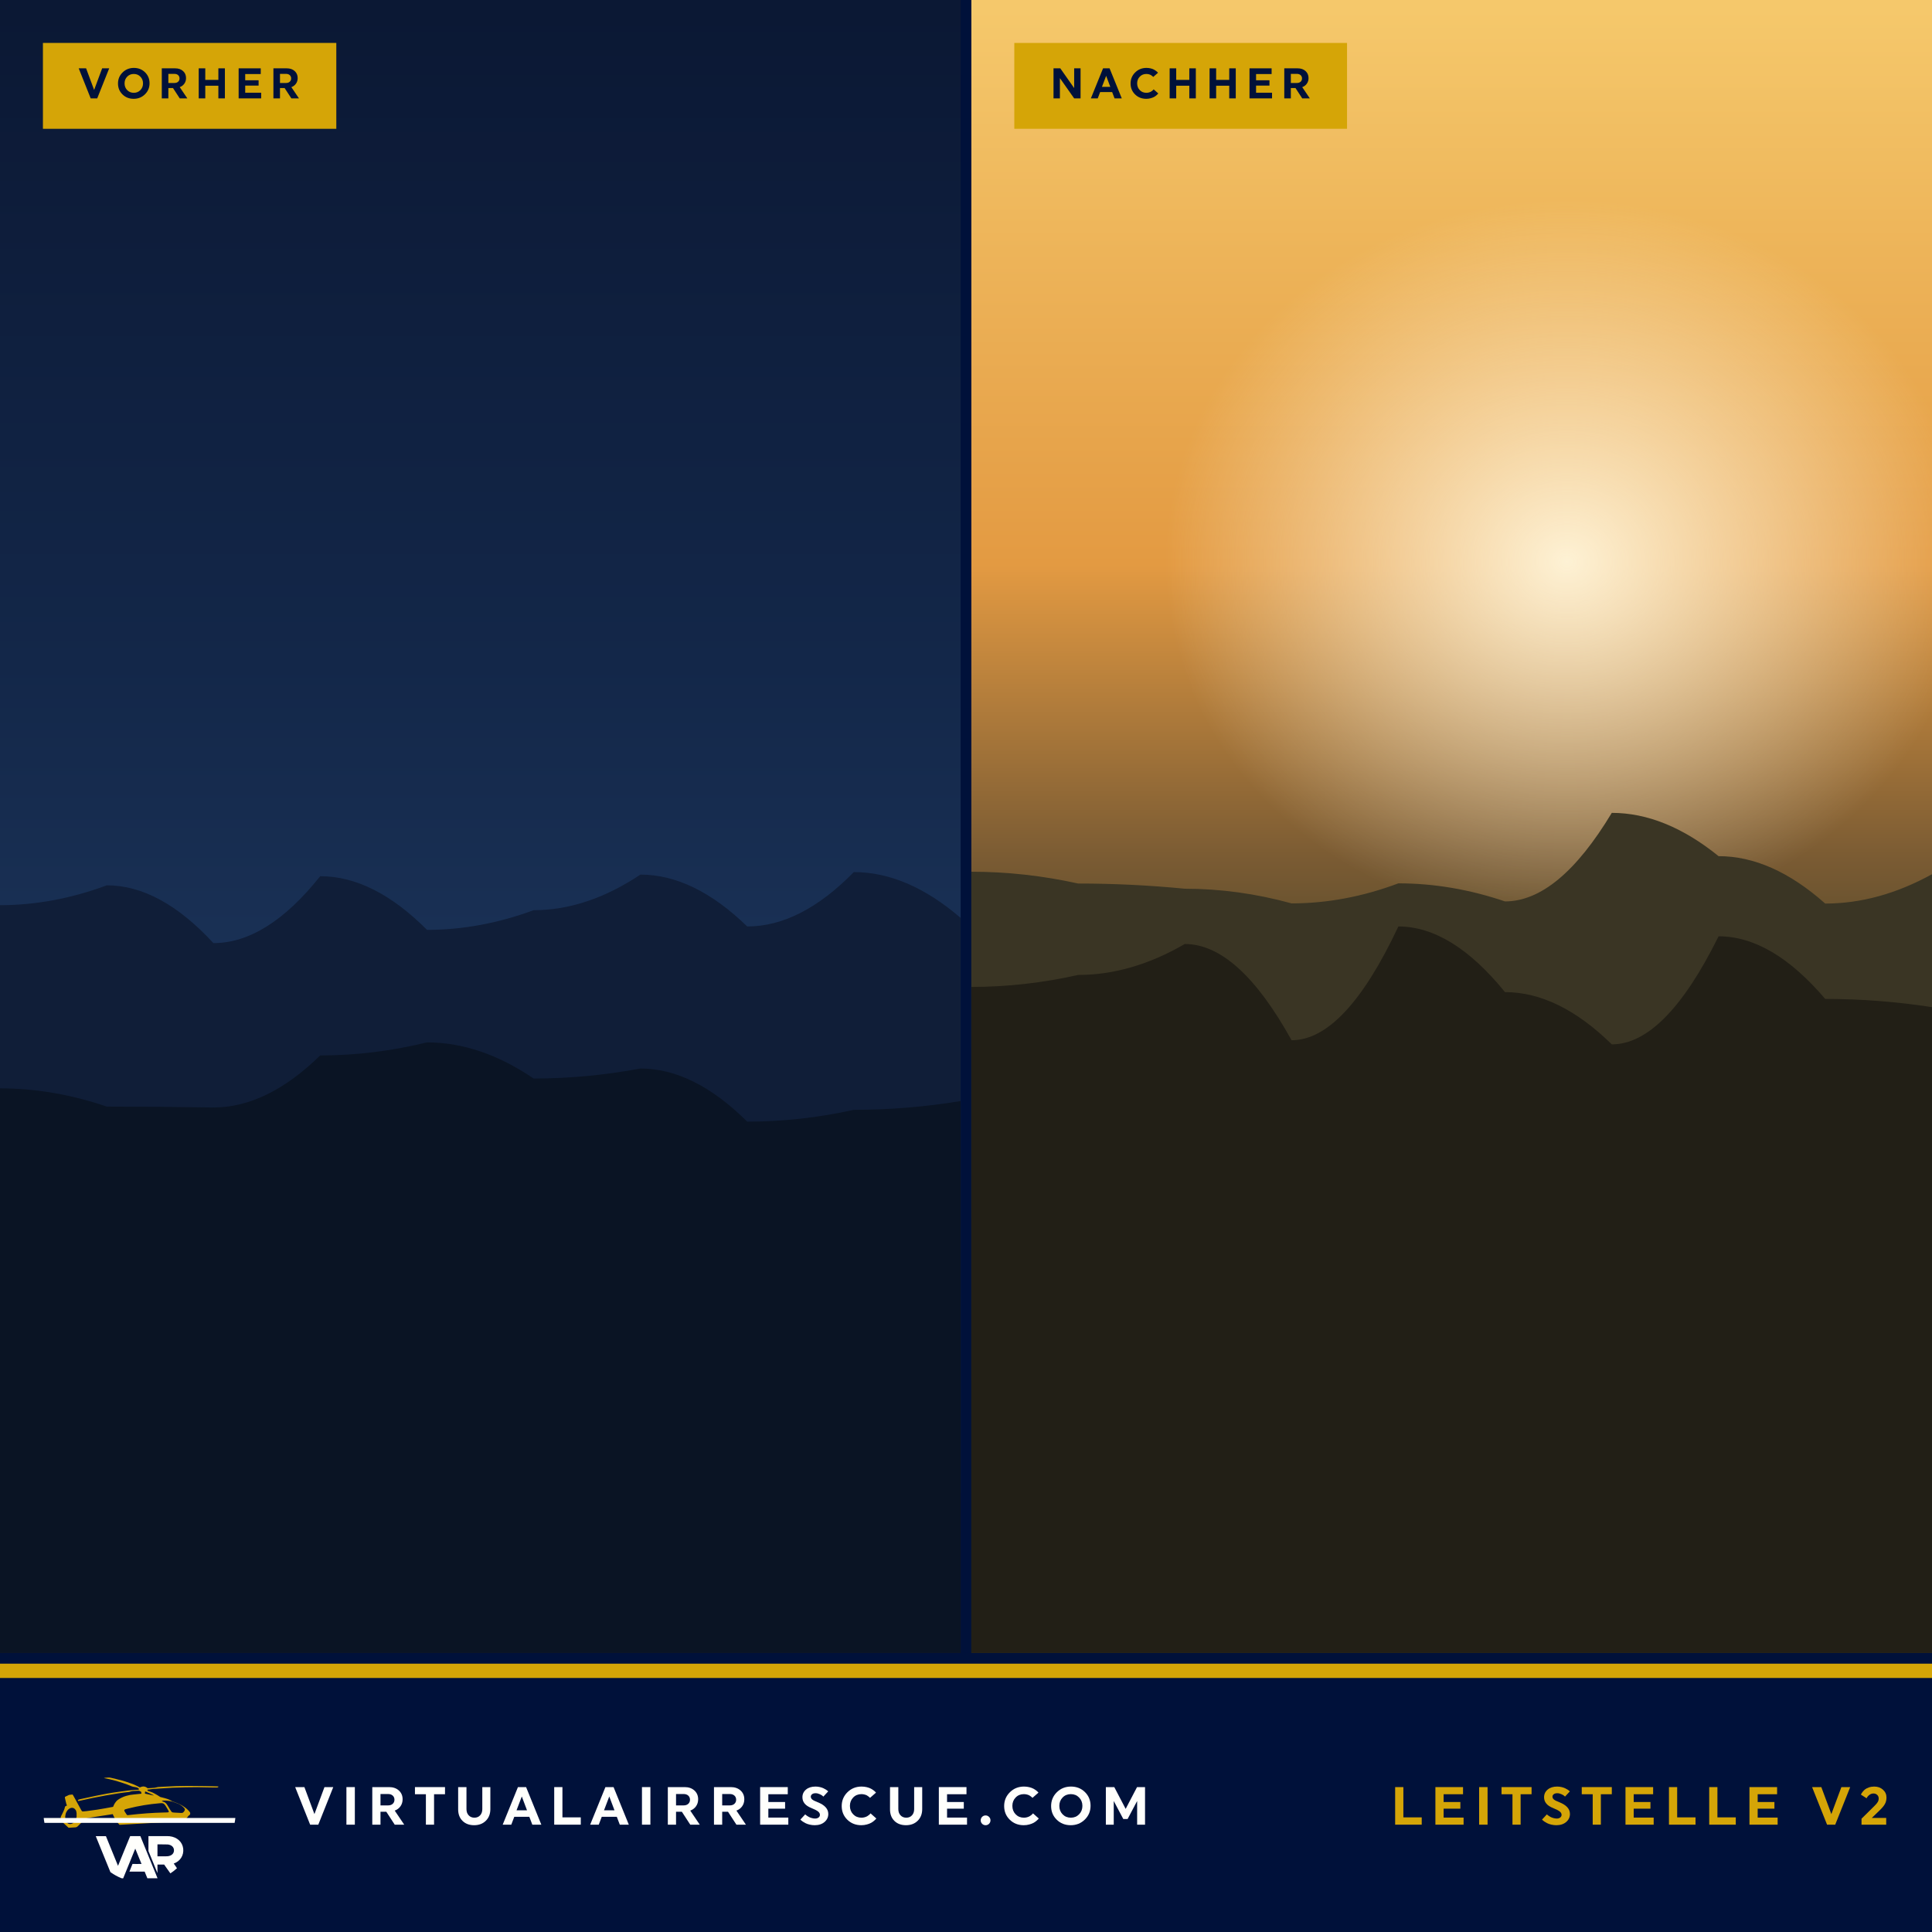
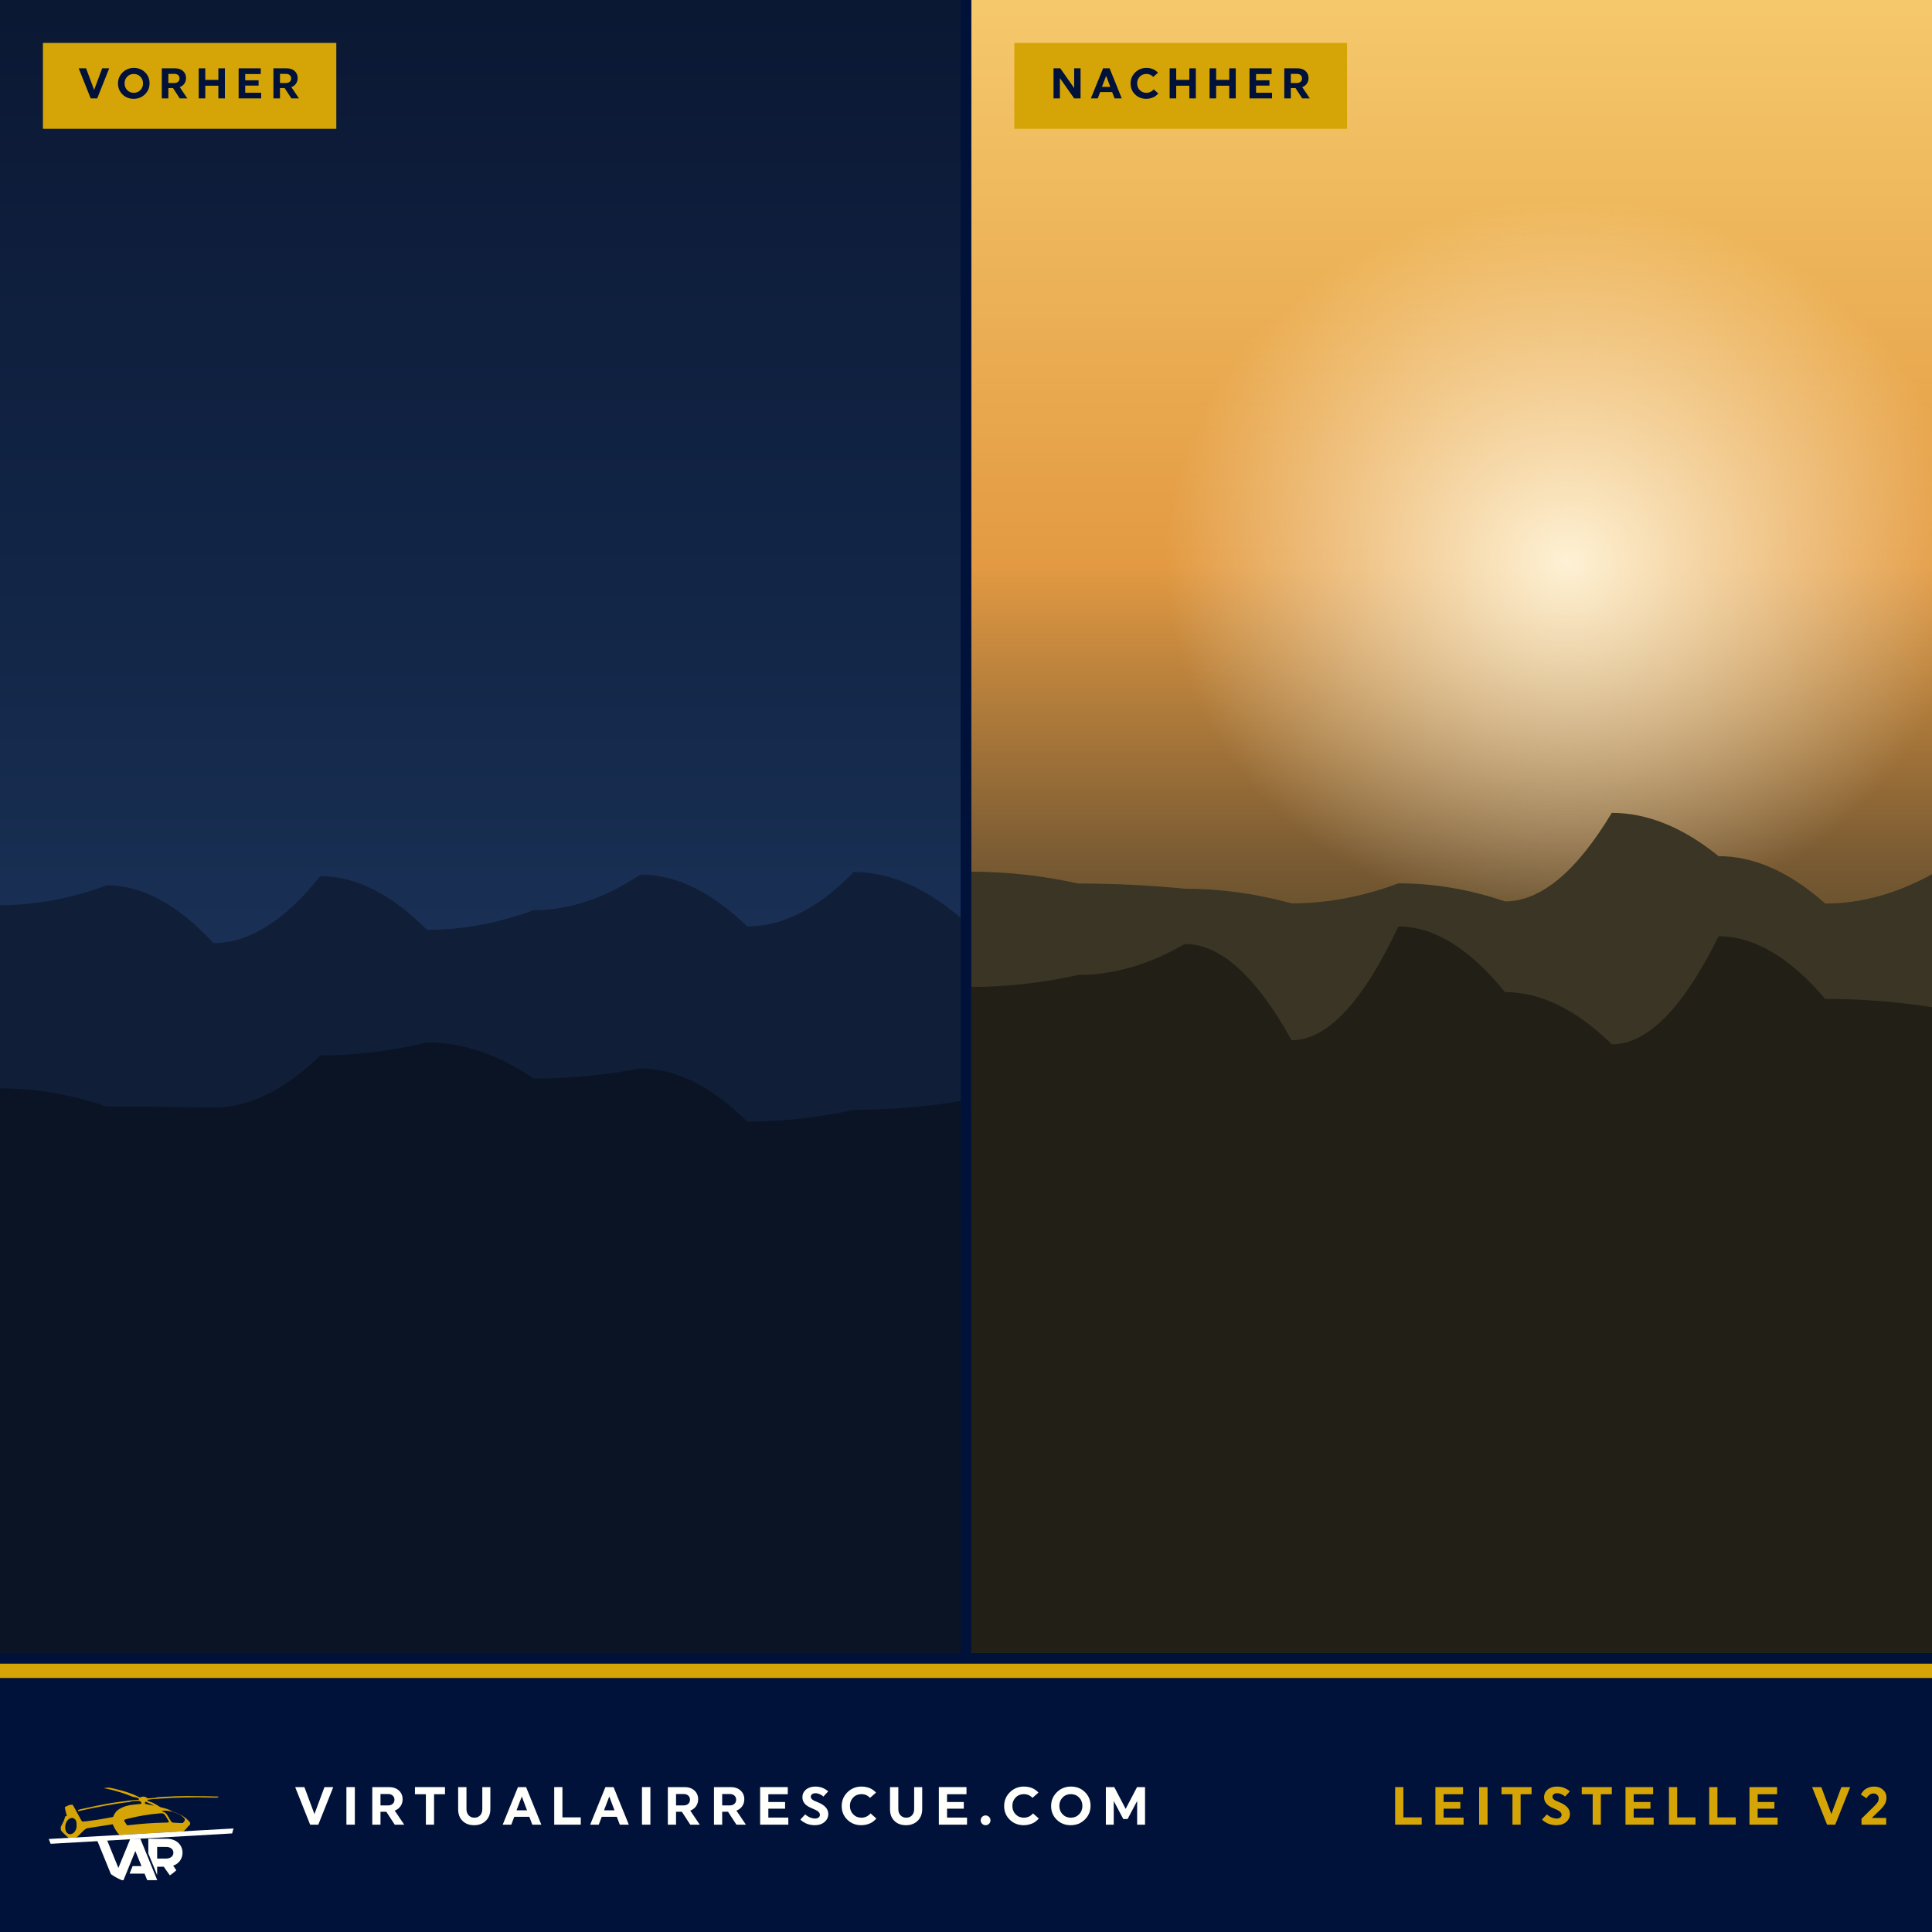
<svg xmlns="http://www.w3.org/2000/svg" viewBox="0 0 1080 1080" width="1080" height="1080">
  <rect width="1080" height="1080" fill="#00113A" />
  <defs>
    <clipPath id="cmp40">
      <rect x="0.0" y="0" width="537.0" height="924" />
    </clipPath>
  </defs>
  <g clip-path="url(#cmp40)">
    <g transform="translate(0.0,0)">
      <defs>
        <linearGradient id="sc41" x1="0" y1="0" x2="0" y2="1">
          <stop offset="0%" stop-color="#0B1834" />
          <stop offset="40%" stop-color="#132749" />
          <stop offset="62%" stop-color="#1B3358" />
          <stop offset="100%" stop-color="#0A1426" />
        </linearGradient>
      </defs>
      <rect width="537.0" height="924" fill="url(#sc41)" />
      <path d="M0,924 L0,506.0 Q29.8,506.0 59.7,494.9 Q89.5,494.9 119.3,527.2 Q149.2,527.2 179.0,489.8 Q208.8,489.8 238.7,519.8 Q268.5,519.8 298.3,508.8 Q328.2,508.8 358.0,488.9 Q387.8,488.9 417.7,517.9 Q447.5,517.9 477.3,487.5 Q507.2,487.5 537.0,513.1 L537.0,924 Z" fill="#101E38" />
      <path d="M0,924 L0,608.4 Q29.8,608.4 59.7,618.6 Q89.5,618.6 119.3,619.1 Q149.2,619.1 179.0,590.0 Q208.8,590.0 238.7,582.7 Q268.5,582.7 298.3,602.9 Q328.2,602.9 358.0,597.3 Q387.8,597.3 417.7,627.0 Q447.5,627.0 477.3,620.4 Q507.2,620.4 537.0,615.5 L537.0,924 Z" fill="#0A1424" />
    </g>
  </g>
  <rect x="24.0" y="24" width="164" height="48" fill="#D5A507" />
  <g fill="#00113A" transform="translate(44.0,55.0)">
    <path transform="translate(0.00,0) scale(0.024,-0.024)" d="M279.0 0.0 0.0 700.0H172.0L359.0 197.0L546.0 700.0H710.0L431.0 0.0Z" />
    <path transform="translate(20.88,0) scale(0.024,-0.024)" d="M413.0 130.0Q505.0 130.0 566.5 193.0Q628.0 256.0 628.0 350.0Q628.0 443.0 566.5 506.0Q505.0 569.0 413.0 569.0Q320.0 569.0 259.0 506.0Q198.0 443.0 198.0 350.0Q198.0 256.0 259.0 193.0Q320.0 130.0 413.0 130.0ZM152.0 604.5Q259.0 710.0 415.0 710.0Q571.0 710.0 675.5 607.0Q780.0 504.0 780.0 352.0Q780.0 200.0 673.0 95.0Q566.0 -10.0 410.0 -10.0Q254.0 -10.0 149.5 92.5Q45.0 195.0 45.0 347.0Q45.0 499.0 152.0 604.5Z" />
    <path transform="translate(44.52,0) scale(0.024,-0.024)" d="M374.0 571.0H233.0V359.0H374.0Q429.0 359.0 461.0 388.5Q493.0 418.0 493.0 465.0Q493.0 512.0 461.0 541.5Q429.0 571.0 374.0 571.0ZM80.0 0.0V700.0H393.0Q505.0 700.0 575.0 637.0Q645.0 574.0 645.0 473.0Q645.0 399.0 605.5 343.0Q566.0 287.0 498.0 262.0L675.0 0.0H498.0L341.0 241.0H233.0V0.0Z" />
    <path transform="translate(65.16,0) scale(0.024,-0.024)" d="M538.0 0.0V295.0H233.0V0.0H80.0V700.0H233.0V431.0H538.0V700.0H690.0V0.0Z" />
    <path transform="translate(87.48,0) scale(0.024,-0.024)" d="M605.0 0.0H80.0V700.0H595.0V567.0H233.0V422.0H545.0V298.0H233.0V132.0H605.0Z" />
    <path transform="translate(106.92,0) scale(0.024,-0.024)" d="M374.0 571.0H233.0V359.0H374.0Q429.0 359.0 461.0 388.5Q493.0 418.0 493.0 465.0Q493.0 512.0 461.0 541.5Q429.0 571.0 374.0 571.0ZM80.0 0.0V700.0H393.0Q505.0 700.0 575.0 637.0Q645.0 574.0 645.0 473.0Q645.0 399.0 605.5 343.0Q566.0 287.0 498.0 262.0L675.0 0.0H498.0L341.0 241.0H233.0V0.0Z" />
  </g>
  <defs>
    <clipPath id="cmp42">
      <rect x="543.0" y="0" width="537.0" height="924" />
    </clipPath>
  </defs>
  <g clip-path="url(#cmp42)">
    <g transform="translate(543.0,0)">
      <defs>
        <linearGradient id="sc43" x1="0" y1="0" x2="0" y2="1">
          <stop offset="0%" stop-color="#F5C86B" />
          <stop offset="34%" stop-color="#E39A42" />
          <stop offset="52%" stop-color="#7A5B33" />
          <stop offset="70%" stop-color="#22301F" />
          <stop offset="100%" stop-color="#141D14" />
        </linearGradient>
        <radialGradient id="sc43s">
          <stop offset="0%" stop-color="#FFF6DC" stop-opacity=".95" />
          <stop offset="100%" stop-color="#FFF6DC" stop-opacity="0" />
        </radialGradient>
      </defs>
      <rect width="537.0" height="924" fill="url(#sc43)" />
      <ellipse cx="333" cy="314" rx="226" ry="203" fill="url(#sc43s)" />
      <path d="M0,924 L0,487.3 Q29.8,487.3 59.7,493.9 Q89.5,493.9 119.3,496.8 Q149.2,496.8 179.0,505.0 Q208.8,505.0 238.7,493.8 Q268.5,493.8 298.3,503.9 Q328.2,503.9 358.0,454.4 Q387.8,454.4 417.7,478.6 Q447.5,478.6 477.3,505.1 Q507.2,505.1 537.0,488.7 L537.0,924 Z" fill="#3A3524" />
      <path d="M0,924 L0,551.7 Q29.8,551.7 59.7,545.0 Q89.5,545.0 119.3,527.7 Q149.2,527.7 179.0,581.5 Q208.8,581.5 238.7,517.9 Q268.5,517.9 298.3,554.6 Q328.2,554.6 358.0,583.8 Q387.8,583.8 417.7,523.4 Q447.5,523.4 477.3,558.4 Q507.2,558.4 537.0,563.0 L537.0,924 Z" fill="#221F16" />
    </g>
  </g>
  <rect x="567.0" y="24" width="186" height="48" fill="#D5A507" />
  <g fill="#00113A" transform="translate(587.0,55.0)">
    <path transform="translate(0.00,0) scale(0.024,-0.024)" d="M561.0 0.0 229.0 472.0V0.0H80.0V700.0H238.0L561.0 240.0V700.0H710.0V0.0Z" />
    <path transform="translate(22.80,0) scale(0.024,-0.024)" d="M356.0 525.0 258.0 268.0H453.0ZM436.0 700.0 720.0 0.0H552.0L496.0 147.0H216.0L160.0 0.0H0.0L284.0 700.0Z" />
    <path transform="translate(43.92,0) scale(0.024,-0.024)" d="M415.0 710.0Q467.0 710.0 513.5 698.5Q560.0 687.0 590.0 670.5Q620.0 654.0 642.0 637.0Q664.0 620.0 674.0 608.0L684.0 597.0L572.0 499.0Q570.0 502.0 566.0 506.5Q562.0 511.0 547.0 523.0Q532.0 535.0 515.5 544.5Q499.0 554.0 471.0 561.5Q443.0 569.0 413.0 569.0Q320.0 569.0 259.0 506.0Q198.0 443.0 198.0 350.0Q198.0 256.0 259.0 193.0Q320.0 130.0 413.0 130.0Q445.0 130.0 474.0 138.5Q503.0 147.0 522.0 158.5Q541.0 170.0 555.0 182.0Q569.0 194.0 576.0 202.0L582.0 211.0L690.0 115.0Q686.0 110.0 679.0 101.5Q672.0 93.0 647.0 71.5Q622.0 50.0 592.0 33.5Q562.0 17.0 513.0 3.5Q464.0 -10.0 410.0 -10.0Q254.0 -10.0 149.5 92.5Q45.0 195.0 45.0 347.0Q45.0 499.0 152.0 604.5Q259.0 710.0 415.0 710.0Z" />
    <path transform="translate(64.92,0) scale(0.024,-0.024)" d="M538.0 0.0V295.0H233.0V0.0H80.0V700.0H233.0V431.0H538.0V700.0H690.0V0.0Z" />
    <path transform="translate(87.24,0) scale(0.024,-0.024)" d="M538.0 0.0V295.0H233.0V0.0H80.0V700.0H233.0V431.0H538.0V700.0H690.0V0.0Z" />
    <path transform="translate(109.56,0) scale(0.024,-0.024)" d="M605.0 0.0H80.0V700.0H595.0V567.0H233.0V422.0H545.0V298.0H233.0V132.0H605.0Z" />
    <path transform="translate(129.00,0) scale(0.024,-0.024)" d="M374.0 571.0H233.0V359.0H374.0Q429.0 359.0 461.0 388.5Q493.0 418.0 493.0 465.0Q493.0 512.0 461.0 541.5Q429.0 571.0 374.0 571.0ZM80.0 0.0V700.0H393.0Q505.0 700.0 575.0 637.0Q645.0 574.0 645.0 473.0Q645.0 399.0 605.5 343.0Q566.0 287.0 498.0 262.0L675.0 0.0H498.0L341.0 241.0H233.0V0.0Z" />
  </g>
  <rect x="0" y="930" width="1080" height="150" fill="#00113A" />
  <rect x="0" y="930" width="1080" height="8" fill="#D5A507" />
  <g transform="translate(24,955.5) scale(0.21094)">
    <defs>
      <clipPath id="n1b44">
        <circle cx="256" cy="256" r="256" />
      </clipPath>
    </defs>
    <g clip-path="url(#n1b44)">
      <circle cx="256" cy="256" r="256" fill="#00113A" />
-       <g fill="#D5A507" transform="translate(47.00,180.87) scale(0.418)">
+       <g fill="#D5A507" transform="translate(47.00,207.72) scale(0.418)">
        <path d="M35.7 305.27C27.86 297.99 20 290.67 18.23 289.02C12.94 284.07 7.26 277.76 2.59 271.63C1.3 269.94 1.3 269.94 0.67 259.67C0.04 249.4 0.04 249.4 3.21 243.43C17.85 215.93 25.31 198.26 26.9 187.33C27.45 183.58 26.65 184.36 34.25 180.13C39.92 176.97 39.91 176.98 39.91 175.49C39.91 173.85 39.02 172.61 37.83 172.6C37.11 172.6 37.81 175.22 31.69 149.81C26.64 128.87 26.11 126.2 26.67 124.15C27.12 122.49 32.62 119.37 41.13 115.95C46.53 113.78 47.49 113.3 48.58 112.26C50.67 110.26 58.97 108.69 71.24 107.99C77.19 107.64 74.98 104.81 89.29 131.15C96.15 143.79 105.73 161.29 110.57 170.04C115.41 178.79 120.75 188.62 122.44 191.88C129.48 205.52 134.23 213.21 136.29 214.34C139.72 216.22 170.18 212.83 229.23 204.01C250.02 200.91 306.75 190.88 330.23 186.17C332.66 185.68 332.66 185.68 333.54 183.12C338.5 168.63 350.1 151.3 360.17 143.32C372.8 133.3 397.13 121.34 414.41 116.63C435.84 110.79 444.66 109.17 464.81 107.34C479.81 105.98 511.76 102.62 512.05 102.38C512.08 102.36 511.65 99.49 511.1 96.01C510.1 89.68 510.1 89.68 506.87 88.58C502.65 87.13 501 86.26 499.45 84.67C498.18 83.37 498.18 83.37 487.88 83.75C459.05 84.82 451.08 85.73 441.9 89.01C435.4 91.33 435.45 91.31 428.8 91.97C362.81 98.45 214.12 125.11 126.21 146.21C111.13 149.83 109.91 149.82 109.35 146.09C108.62 141.18 110.96 140.04 130.7 135.68C199.78 120.43 262.82 107.4 294.63 101.81C336.98 94.36 431.41 81.22 452.54 79.84C455.13 79.67 462.05 79.18 467.91 78.75C473.77 78.33 480.74 77.91 483.41 77.82C496.02 77.41 495.76 77.44 495.55 76.49C495.44 76.03 495.28 74.08 495.18 72.17C495.01 68.69 495.01 68.69 493.75 68.38C493.06 68.2 491.24 67.34 489.71 66.47C482.4 62.32 482.87 62.48 475.05 61.23C461.69 59.09 454.17 57.41 449.82 55.59C448.42 55 444.91 53.47 442.02 52.19C431.61 47.57 418.28 42.66 392.8 34.08C364.87 24.67 339.59 17.5 311.76 11.09C299.95 8.37 299.99 8.38 290.21 6.6C279.38 4.63 274.04 3.36 274.55 2.87C275.14 2.3 289.73 0.65 297.88 0.23C311.16 -0.46 311.55 -0.4 341.15 6.74C389.7 18.46 402.15 22.04 437.97 34.58C462.99 43.33 472.02 47.05 486.52 54.55C489.7 56.2 494.13 58.47 496.36 59.59C498.58 60.72 500.74 61.86 501.14 62.13C501.87 62.62 501.89 62.62 504.82 61.38C519.4 55.23 529.43 55.03 540.79 60.69C546.35 63.46 548.17 64.78 548.98 66.6C549.58 67.97 555.31 67.94 575.92 66.45C598.39 64.83 598.39 64.83 607.34 62.29C614.29 60.32 614.14 60.33 639.56 58.79C703.41 54.93 756.26 53.13 806.36 53.13C858.12 53.13 977.54 55.09 996.82 56.26C1000.43 56.48 1001.17 58.14 998.71 60.49C995.29 63.76 991.43 63.94 948.73 62.85C873.08 60.91 856.08 60.83 788.97 62.17C722.22 63.5 694.67 64.8 620.01 70.11C613.86 70.55 607 70.98 604.77 71.07C591.89 71.59 573.5 73.35 567.47 74.64C561.97 75.82 561.32 75.9 556.36 76.04C551.11 76.19 551.11 76.19 550.94 78.75C550.84 80.16 550.57 81.77 550.34 82.33C550.01 83.11 549.99 83.38 550.24 83.47C550.42 83.53 553.42 84.55 556.9 85.72C560.39 86.9 566.25 88.96 569.93 90.32C573.61 91.67 576.74 92.77 576.89 92.77C580.14 92.77 614.7 111.79 625.81 119.69C630.93 123.34 630.93 123.34 636.87 124.75C672.02 133.12 689.95 139.38 701.29 147.24C705.18 149.93 705.18 149.93 720.24 155.31C752.95 166.98 765.35 173.35 790.99 191.66C799.5 197.73 816.67 214.97 819.64 220.42C823.42 227.36 820.75 237.21 814.42 239.63C811.9 240.59 812.26 240.2 804.25 250.61C795.46 262.02 780.6 276.24 776.87 276.82C775.66 277 373.53 299.94 373.25 299.84C371.87 299.33 359.32 284.34 355.46 278.59C344.66 262.51 338.75 252.16 334.39 241.69C332.21 236.45 330.36 232.1 330.28 232.02C329.97 231.71 213.68 249.73 187.97 254.08C164.08 258.12 163.13 258.35 158.5 261.43C151.54 266.06 146.73 270.44 129.11 288.18C98.73 318.77 105.03 315.29 77.25 316.85C63.91 317.61 52.31 318.29 51.48 318.37C49.96 318.52 49.96 318.52 35.7 305.27ZM65.16 294.35C83.73 291.12 97.51 273.39 100.91 248.38C101.38 244.97 101.37 230.17 100.9 226C99.56 213.99 98.8 211.61 94.02 204.55C76.64 178.83 40.43 194.92 31.18 232.47C22.2 268.91 38.7 298.96 65.16 294.35ZM426.51 238.42C508.82 228.76 585.47 223.14 652.64 221.81C692.24 221.03 690.56 222.48 677.71 200.11C656.08 162.43 653.86 160.82 626.75 163.14C557.73 169.02 495.94 179.34 427.86 196.36C408.78 201.13 406.7 201.91 404.56 205.13C401.84 209.25 402.31 210.47 412.79 226.27C421.54 239.45 421.09 239.05 426.51 238.42ZM771.34 224.12C780.47 221.3 789.76 206.88 786.96 199.86C783.31 190.7 764.16 174.62 748.38 167.48C741.64 164.43 718.63 155.97 707.64 152.51C687.74 146.23 651.12 143.59 643.34 147.88C640.63 149.37 642.43 150.74 649.96 152.91C662.3 156.47 670.56 163.87 679.03 178.98C687.23 193.6 699.29 212.89 702.16 215.99C707.1 221.32 707.66 221.47 727.59 222.62C764.71 224.76 768.81 224.9 771.34 224.12ZM591.15 114.24C591.15 114.08 588 112.11 584.82 110.28C578.3 106.55 556.35 96.34 545.07 91.8C543.08 91 540.82 89.97 540.03 89.52C537.82 88.26 535.19 88.74 534.96 90.44C534.72 92.22 534.14 101.92 534.27 102.04C534.33 102.09 541.55 103.67 550.3 105.55C559.05 107.43 571.61 110.17 578.21 111.63C589.8 114.19 591.15 114.47 591.15 114.24Z" fill-rule="evenodd" />
      </g>
-       <rect x="0" y="288" width="512" height="13" fill="#FFFFFC" />
-       <g fill="#FFFFFC" transform="translate(140.00,336.07) scale(0.232)">
+       <g transform="translate(256,330) rotate(-3.275)">
+         <rect x="-614.4" y="0" width="1228.8" height="13" fill="#FFFFFC" />
+       </g>
+       <g fill="#FFFFFC" transform="translate(142.00,343.03) scale(0.228)">
        <path d="M289.74 479.69C249.1 462.82 211.02 441.92 174.82 416.64C167.25 411.34 167.25 411.34 166.37 409.23C162.93 400.93 0.18 1.51 0.07 1.11C-0.06 0.62 2.84 0.59 58.01 0.59L116.09 0.59L185.06 170.03C222.99 263.22 254.1 339.51 254.19 339.56C254.28 339.61 285.4 263.37 323.34 170.12C384.28 20.39 392.41 0.59 392.96 0.59C393.29 0.59 393.7 0.46 393.87 0.29C394.06 0.1 413.57 0.02 451.79 0.07L509.42 0.15L544.76 86.85C564.2 134.53 608.31 242.75 642.78 327.34C677.26 411.92 705.52 481.23 705.59 481.35C705.67 481.47 679.54 481.57 647.54 481.57L589.35 481.57L573.97 443.75L558.58 405.93L471.57 405.85C423.71 405.81 384.55 405.68 384.54 405.56C384.54 405.44 392.39 385.74 402 361.78L419.45 318.23L471.2 318.41C515.7 318.56 522.93 318.53 522.79 318.17C522.7 317.94 506.67 278.74 487.17 231.05C467.67 183.37 451.59 144.02 451.43 143.62C451.18 142.97 450.83 143.66 448.49 149.51C443.95 160.87 401.02 266.69 388.38 297.7C381.77 313.92 368.25 347.1 358.35 371.42C348.45 395.75 334.26 430.59 326.81 448.84L313.26 482.01L304.45 482.08C295.64 482.14 295.64 482.14 289.74 479.69ZM816.71 375.56L781.33 325.28L743.07 325.27L704.81 325.27L704.73 373.84L704.66 422.41L653.27 296.34L601.89 170.27L601.89 85.28L601.89 0.29L714.76 0.3C833.83 0.3 832.21 0.29 844 1.6C928.95 11.07 989.75 66.44 998.79 142.58C1007.87 219.03 965.21 287.28 892.44 312.78C891.58 313.08 890.89 313.43 890.89 313.56C890.89 313.69 899.25 325.68 909.48 340.21C925.33 362.72 928.01 366.68 927.69 367.07C925.15 370.14 900.18 391.1 887.5 400.82C876.27 409.42 854.38 424.97 852.46 425.7C852.24 425.79 838.37 406.35 816.71 375.56ZM814.95 230.6C864.01 227.69 894.92 200 893.44 160.28C892.13 125.15 865.53 100.73 822.91 95.56C816.39 94.77 809.35 94.67 758.26 94.67L704.81 94.66L704.81 162.78L704.81 230.91L757.37 230.9C789.22 230.9 811.91 230.78 814.95 230.6Z" fill-rule="evenodd" />
      </g>
    </g>
  </g>
  <g fill="#FFFFFC" transform="translate(165.0,1020.0)">
    <path transform="translate(0.00,0) scale(0.03,-0.03)" d="M279.0 0.0 0.0 700.0H172.0L359.0 197.0L546.0 700.0H710.0L431.0 0.0Z" />
    <path transform="translate(26.10,0) scale(0.03,-0.03)" d="M85.0 0.0V700.0H242.0V0.0Z" />
    <path transform="translate(40.71,0) scale(0.03,-0.03)" d="M374.0 571.0H233.0V359.0H374.0Q429.0 359.0 461.0 388.5Q493.0 418.0 493.0 465.0Q493.0 512.0 461.0 541.5Q429.0 571.0 374.0 571.0ZM80.0 0.0V700.0H393.0Q505.0 700.0 575.0 637.0Q645.0 574.0 645.0 473.0Q645.0 399.0 605.5 343.0Q566.0 287.0 498.0 262.0L675.0 0.0H498.0L341.0 241.0H233.0V0.0Z" />
    <path transform="translate(66.51,0) scale(0.03,-0.03)" d="M575.0 567.0H371.0V0.0H219.0V567.0H15.0V700.0H575.0Z" />
    <path transform="translate(89.01,0) scale(0.03,-0.03)" d="M520.0 700.0H670.0V290.0Q670.0 156.0 586.0 73.0Q502.0 -10.0 368.0 -10.0Q233.0 -10.0 151.5 70.5Q70.0 151.0 70.0 285.0V700.0H225.0V290.0Q225.0 218.0 266.0 174.0Q307.0 130.0 373.0 130.0Q439.0 130.0 479.5 174.0Q520.0 218.0 520.0 290.0Z" />
    <path transform="translate(116.01,0) scale(0.03,-0.03)" d="M356.0 525.0 258.0 268.0H453.0ZM436.0 700.0 720.0 0.0H552.0L496.0 147.0H216.0L160.0 0.0H0.0L284.0 700.0Z" />
    <path transform="translate(142.41,0) scale(0.03,-0.03)" d="M575.0 0.0H80.0V700.0H233.0V136.0H575.0Z" />
    <path transform="translate(164.91,0) scale(0.03,-0.03)" d="M356.0 525.0 258.0 268.0H453.0ZM436.0 700.0 720.0 0.0H552.0L496.0 147.0H216.0L160.0 0.0H0.0L284.0 700.0Z" />
    <path transform="translate(191.31,0) scale(0.03,-0.03)" d="M85.0 0.0V700.0H242.0V0.0Z" />
    <path transform="translate(205.92,0) scale(0.03,-0.03)" d="M374.0 571.0H233.0V359.0H374.0Q429.0 359.0 461.0 388.5Q493.0 418.0 493.0 465.0Q493.0 512.0 461.0 541.5Q429.0 571.0 374.0 571.0ZM80.0 0.0V700.0H393.0Q505.0 700.0 575.0 637.0Q645.0 574.0 645.0 473.0Q645.0 399.0 605.5 343.0Q566.0 287.0 498.0 262.0L675.0 0.0H498.0L341.0 241.0H233.0V0.0Z" />
    <path transform="translate(231.72,0) scale(0.03,-0.03)" d="M374.0 571.0H233.0V359.0H374.0Q429.0 359.0 461.0 388.5Q493.0 418.0 493.0 465.0Q493.0 512.0 461.0 541.5Q429.0 571.0 374.0 571.0ZM80.0 0.0V700.0H393.0Q505.0 700.0 575.0 637.0Q645.0 574.0 645.0 473.0Q645.0 399.0 605.5 343.0Q566.0 287.0 498.0 262.0L675.0 0.0H498.0L341.0 241.0H233.0V0.0Z" />
    <path transform="translate(257.52,0) scale(0.03,-0.03)" d="M605.0 0.0H80.0V700.0H595.0V567.0H233.0V422.0H545.0V298.0H233.0V132.0H605.0Z" />
    <path transform="translate(281.82,0) scale(0.03,-0.03)" d="M340.0 419.0Q540.0 341.0 540.0 200.0Q540.0 110.0 470.0 50.0Q400.0 -10.0 287.0 -10.0Q238.0 -10.0 192.5 1.0Q147.0 12.0 117.0 27.0Q87.0 42.0 64.0 57.5Q41.0 73.0 30.0 84.0L20.0 95.0L110.0 192.0Q113.0 189.0 119.0 183.5Q125.0 178.0 144.0 164.5Q163.0 151.0 183.5 141.0Q204.0 131.0 234.5 122.5Q265.0 114.0 295.0 114.0Q334.0 114.0 359.0 133.5Q384.0 153.0 384.0 183.0Q384.0 218.0 350.0 245.5Q316.0 273.0 225.0 310.0Q58.0 375.0 58.0 511.0Q58.0 598.0 125.0 654.0Q192.0 710.0 301.0 710.0Q344.0 710.0 384.0 700.5Q424.0 691.0 450.5 678.0Q477.0 665.0 498.0 652.0Q519.0 639.0 528.0 630.0L538.0 620.0L448.0 523.0Q441.0 530.0 429.0 540.5Q417.0 551.0 379.5 568.5Q342.0 586.0 303.0 586.0Q261.0 586.0 237.5 567.0Q214.0 548.0 214.0 523.0Q214.0 492.0 240.5 469.5Q267.0 447.0 340.0 419.0Z" />
    <path transform="translate(304.17,0) scale(0.03,-0.03)" d="M415.0 710.0Q467.0 710.0 513.5 698.5Q560.0 687.0 590.0 670.5Q620.0 654.0 642.0 637.0Q664.0 620.0 674.0 608.0L684.0 597.0L572.0 499.0Q570.0 502.0 566.0 506.5Q562.0 511.0 547.0 523.0Q532.0 535.0 515.5 544.5Q499.0 554.0 471.0 561.5Q443.0 569.0 413.0 569.0Q320.0 569.0 259.0 506.0Q198.0 443.0 198.0 350.0Q198.0 256.0 259.0 193.0Q320.0 130.0 413.0 130.0Q445.0 130.0 474.0 138.5Q503.0 147.0 522.0 158.5Q541.0 170.0 555.0 182.0Q569.0 194.0 576.0 202.0L582.0 211.0L690.0 115.0Q686.0 110.0 679.0 101.5Q672.0 93.0 647.0 71.5Q622.0 50.0 592.0 33.5Q562.0 17.0 513.0 3.5Q464.0 -10.0 410.0 -10.0Q254.0 -10.0 149.5 92.5Q45.0 195.0 45.0 347.0Q45.0 499.0 152.0 604.5Q259.0 710.0 415.0 710.0Z" />
    <path transform="translate(330.42,0) scale(0.03,-0.03)" d="M520.0 700.0H670.0V290.0Q670.0 156.0 586.0 73.0Q502.0 -10.0 368.0 -10.0Q233.0 -10.0 151.5 70.5Q70.0 151.0 70.0 285.0V700.0H225.0V290.0Q225.0 218.0 266.0 174.0Q307.0 130.0 373.0 130.0Q439.0 130.0 479.5 174.0Q520.0 218.0 520.0 290.0Z" />
    <path transform="translate(357.42,0) scale(0.03,-0.03)" d="M605.0 0.0H80.0V700.0H595.0V567.0H233.0V422.0H545.0V298.0H233.0V132.0H605.0Z" />
    <path transform="translate(381.72,0) scale(0.03,-0.03)" d="M141.0 172.0Q178.0 172.0 205.0 145.0Q232.0 118.0 232.0 81.0Q232.0 43.0 205.5 16.5Q179.0 -10.0 141.0 -10.0Q103.0 -10.0 76.5 16.5Q50.0 43.0 50.0 81.0Q50.0 119.0 76.5 145.5Q103.0 172.0 141.0 172.0Z" />
    <path transform="translate(394.98,0) scale(0.03,-0.03)" d="M415.0 710.0Q467.0 710.0 513.5 698.5Q560.0 687.0 590.0 670.5Q620.0 654.0 642.0 637.0Q664.0 620.0 674.0 608.0L684.0 597.0L572.0 499.0Q570.0 502.0 566.0 506.5Q562.0 511.0 547.0 523.0Q532.0 535.0 515.5 544.5Q499.0 554.0 471.0 561.5Q443.0 569.0 413.0 569.0Q320.0 569.0 259.0 506.0Q198.0 443.0 198.0 350.0Q198.0 256.0 259.0 193.0Q320.0 130.0 413.0 130.0Q445.0 130.0 474.0 138.5Q503.0 147.0 522.0 158.5Q541.0 170.0 555.0 182.0Q569.0 194.0 576.0 202.0L582.0 211.0L690.0 115.0Q686.0 110.0 679.0 101.5Q672.0 93.0 647.0 71.5Q622.0 50.0 592.0 33.5Q562.0 17.0 513.0 3.5Q464.0 -10.0 410.0 -10.0Q254.0 -10.0 149.5 92.5Q45.0 195.0 45.0 347.0Q45.0 499.0 152.0 604.5Q259.0 710.0 415.0 710.0Z" />
    <path transform="translate(421.23,0) scale(0.03,-0.03)" d="M413.0 130.0Q505.0 130.0 566.5 193.0Q628.0 256.0 628.0 350.0Q628.0 443.0 566.5 506.0Q505.0 569.0 413.0 569.0Q320.0 569.0 259.0 506.0Q198.0 443.0 198.0 350.0Q198.0 256.0 259.0 193.0Q320.0 130.0 413.0 130.0ZM152.0 604.5Q259.0 710.0 415.0 710.0Q571.0 710.0 675.5 607.0Q780.0 504.0 780.0 352.0Q780.0 200.0 673.0 95.0Q566.0 -10.0 410.0 -10.0Q254.0 -10.0 149.5 92.5Q45.0 195.0 45.0 347.0Q45.0 499.0 152.0 604.5Z" />
    <path transform="translate(450.78,0) scale(0.03,-0.03)" d="M405.0 105.0 227.0 441.0V0.0H80.0V700.0H237.0L449.0 294.0L661.0 700.0H810.0V0.0H663.0V441.0L485.0 105.0Z" />
  </g>
  <g fill="#D5A507" transform="translate(777.5,1020.0)">
    <path transform="translate(0.00,0) scale(0.03,-0.03)" d="M575.0 0.0H80.0V700.0H233.0V136.0H575.0Z" />
    <path transform="translate(22.50,0) scale(0.03,-0.03)" d="M605.0 0.0H80.0V700.0H595.0V567.0H233.0V422.0H545.0V298.0H233.0V132.0H605.0Z" />
    <path transform="translate(46.80,0) scale(0.03,-0.03)" d="M85.0 0.0V700.0H242.0V0.0Z" />
    <path transform="translate(61.41,0) scale(0.03,-0.03)" d="M575.0 567.0H371.0V0.0H219.0V567.0H15.0V700.0H575.0Z" />
    <path transform="translate(83.91,0) scale(0.03,-0.03)" d="M340.0 419.0Q540.0 341.0 540.0 200.0Q540.0 110.0 470.0 50.0Q400.0 -10.0 287.0 -10.0Q238.0 -10.0 192.5 1.0Q147.0 12.0 117.0 27.0Q87.0 42.0 64.0 57.5Q41.0 73.0 30.0 84.0L20.0 95.0L110.0 192.0Q113.0 189.0 119.0 183.5Q125.0 178.0 144.0 164.5Q163.0 151.0 183.5 141.0Q204.0 131.0 234.5 122.5Q265.0 114.0 295.0 114.0Q334.0 114.0 359.0 133.5Q384.0 153.0 384.0 183.0Q384.0 218.0 350.0 245.5Q316.0 273.0 225.0 310.0Q58.0 375.0 58.0 511.0Q58.0 598.0 125.0 654.0Q192.0 710.0 301.0 710.0Q344.0 710.0 384.0 700.5Q424.0 691.0 450.5 678.0Q477.0 665.0 498.0 652.0Q519.0 639.0 528.0 630.0L538.0 620.0L448.0 523.0Q441.0 530.0 429.0 540.5Q417.0 551.0 379.5 568.5Q342.0 586.0 303.0 586.0Q261.0 586.0 237.5 567.0Q214.0 548.0 214.0 523.0Q214.0 492.0 240.5 469.5Q267.0 447.0 340.0 419.0Z" />
    <path transform="translate(106.26,0) scale(0.03,-0.03)" d="M575.0 567.0H371.0V0.0H219.0V567.0H15.0V700.0H575.0Z" />
    <path transform="translate(128.76,0) scale(0.03,-0.03)" d="M605.0 0.0H80.0V700.0H595.0V567.0H233.0V422.0H545.0V298.0H233.0V132.0H605.0Z" />
    <path transform="translate(153.06,0) scale(0.03,-0.03)" d="M575.0 0.0H80.0V700.0H233.0V136.0H575.0Z" />
    <path transform="translate(175.56,0) scale(0.03,-0.03)" d="M575.0 0.0H80.0V700.0H233.0V136.0H575.0Z" />
    <path transform="translate(198.06,0) scale(0.03,-0.03)" d="M605.0 0.0H80.0V700.0H595.0V567.0H233.0V422.0H545.0V298.0H233.0V132.0H605.0Z" />
    <path transform="translate(235.47,0) scale(0.03,-0.03)" d="M279.0 0.0 0.0 700.0H172.0L359.0 197.0L546.0 700.0H710.0L431.0 0.0Z" />
    <path transform="translate(261.57,0) scale(0.03,-0.03)" d="M51.0 111.0 293.0 350.0Q337.0 393.0 354.0 423.0Q371.0 453.0 371.0 489.0Q371.0 528.0 343.5 554.5Q316.0 581.0 273.0 581.0Q235.0 581.0 203.0 558.5Q171.0 536.0 158.0 514.0L145.0 492.0L40.0 560.0Q42.0 566.0 47.0 576.0Q52.0 586.0 72.0 612.0Q92.0 638.0 117.5 658.0Q143.0 678.0 188.5 694.0Q234.0 710.0 287.0 710.0Q386.0 710.0 451.0 651.5Q516.0 593.0 516.0 506.0Q516.0 438.0 487.0 385.5Q458.0 333.0 390.0 268.0L242.0 125.0H511.0V0.0H51.0Z" />
  </g>
</svg>
